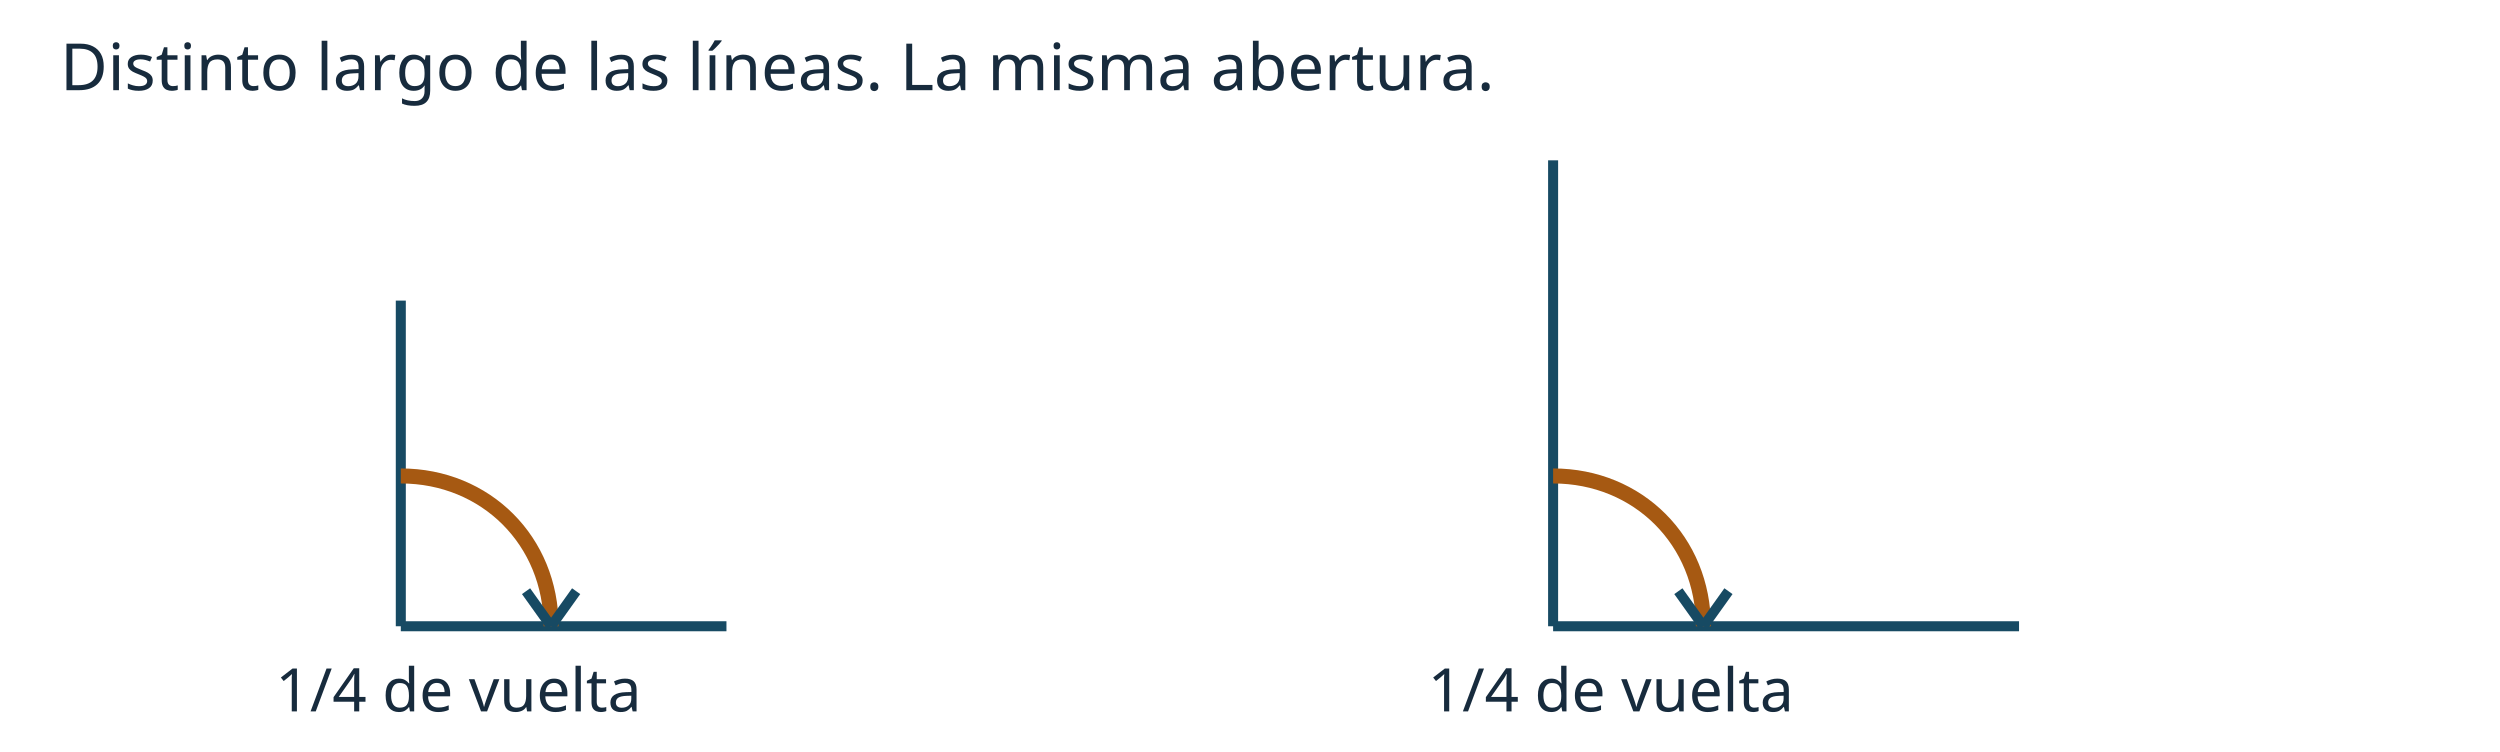
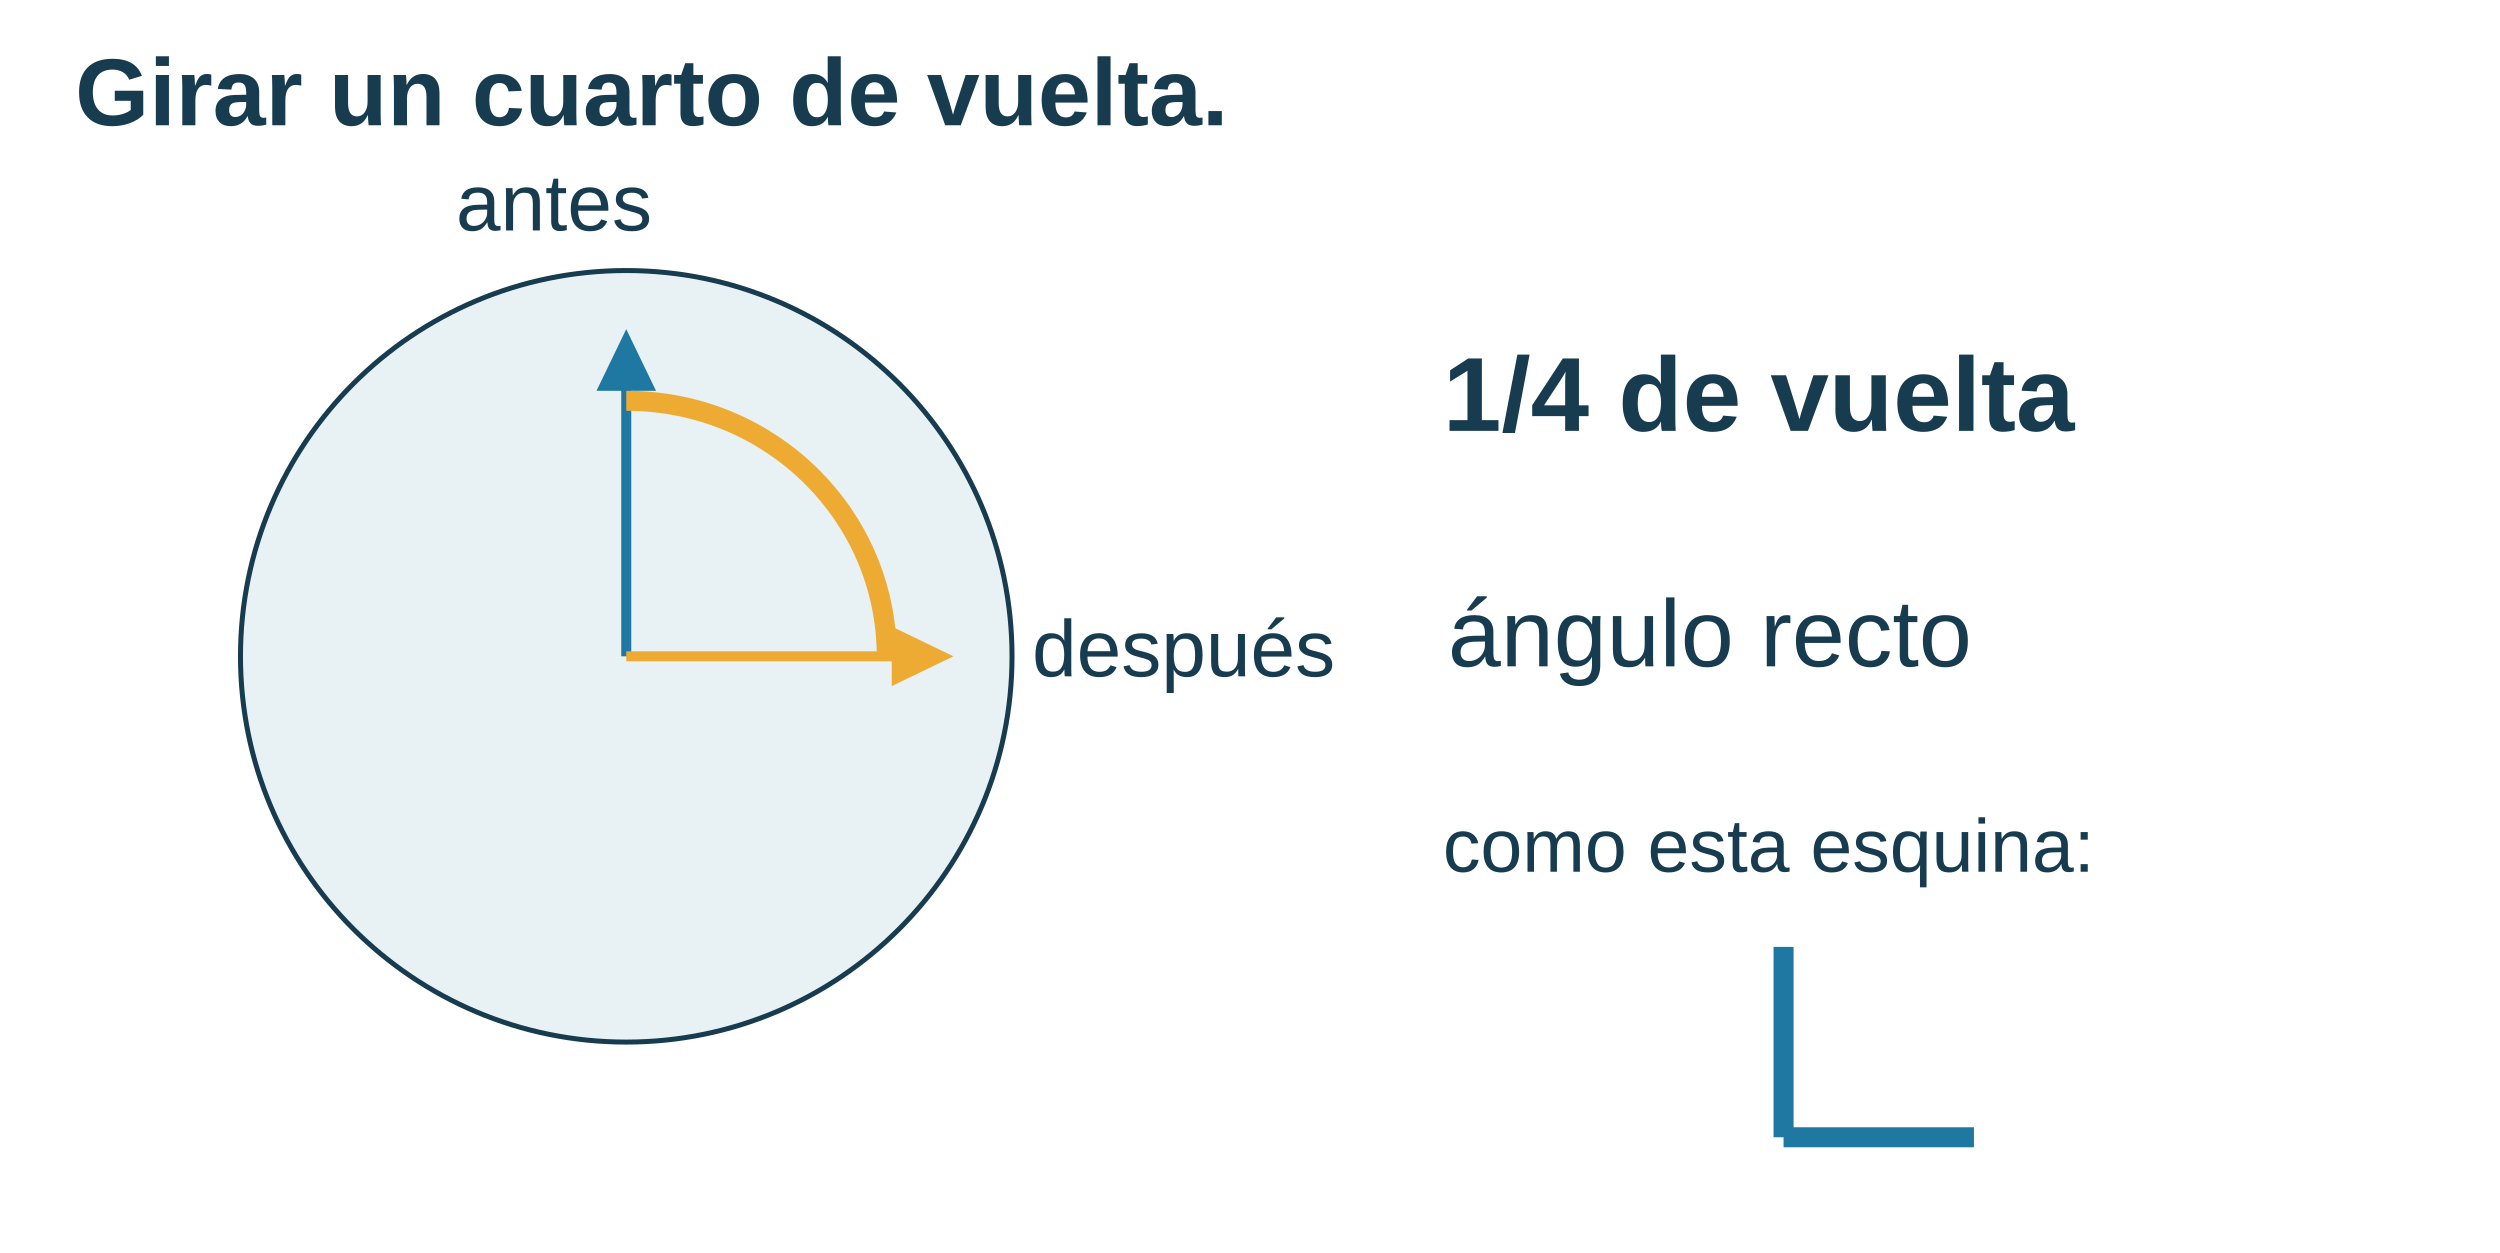
- <svg xmlns="http://www.w3.org/2000/svg" width="499" height="150" preserveAspectRatio="xMinYMin meet" viewBox="0 0 499 150" version="1.0" fill-rule="evenodd">
+ <svg xmlns="http://www.w3.org/2000/svg" width="499" height="250" preserveAspectRatio="xMinYMin meet" viewBox="0 0 499 250" version="1.0" fill-rule="evenodd">
  <clipPath id="clip">
-     <rect x="0" y="0" width="499" height="150" />
+     <rect x="0" y="0" width="499" height="250" />
  </clipPath>
-   <g id="group" transform="scale(1,-1) translate(0,-150)" style="clip-path: url(#clip)">
+   <g id="group" transform="scale(1,-1) translate(0,-250)" style="clip-path: url(#clip)">
    <g transform="">
-       <path d="M 80,25 L 80,90 Z" style="stroke: rgb(9%,29%,39%); stroke-linecap: butt; stroke-width: 2;" />
-       <path d="M 80,25 L 145,25 Z" style="stroke: rgb(9%,29%,39%); stroke-linecap: butt; stroke-width: 2;" />
-       <path d="M 80 55 C 97 55 110 42 110 25 " style="stroke: rgb(65%,35%,7%); stroke-linecap: butt; stroke-width: 3; fill: none; fill-rule: evenodd;" />
-       <path d="M 105,32 L 110,25 Z" style="stroke: rgb(9%,29%,39%); stroke-linecap: butt; stroke-width: 2;" />
-       <path d="M 115,32 L 110,25 Z" style="stroke: rgb(9%,29%,39%); stroke-linecap: butt; stroke-width: 2;" />
-       <text x="55" y="8" style="font-family: Ficha; font-size: 12px;fill: rgb(9%,17%,24%); stroke:none;" transform="translate(0,16) scale(1,-1)">1/4 de vuelta</text>
-       <path d="M 310,25 L 310,118 Z" style="stroke: rgb(9%,29%,39%); stroke-linecap: butt; stroke-width: 2;" />
-       <path d="M 310,25 L 403,25 Z" style="stroke: rgb(9%,29%,39%); stroke-linecap: butt; stroke-width: 2;" />
-       <path d="M 310 55 C 327 55 340 42 340 25 " style="stroke: rgb(65%,35%,7%); stroke-linecap: butt; stroke-width: 3; fill: none; fill-rule: evenodd;" />
-       <path d="M 335,32 L 340,25 Z" style="stroke: rgb(9%,29%,39%); stroke-linecap: butt; stroke-width: 2;" />
-       <path d="M 345,32 L 340,25 Z" style="stroke: rgb(9%,29%,39%); stroke-linecap: butt; stroke-width: 2;" />
-       <text x="285" y="8" style="font-family: Ficha; font-size: 12px;fill: rgb(9%,17%,24%); stroke:none;" transform="translate(0,16) scale(1,-1)">1/4 de vuelta</text>
-       <text x="12" y="132" style="font-family: Ficha; font-size: 13px;fill: rgb(9%,17%,24%); stroke:none;" transform="translate(0,264) scale(1,-1)">Distinto largo de las líneas. La misma abertura.</text>
+       <text x="15" y="225" style="font-family: Arial, sans-serif; font-weight: 700; font-size: 19px;fill: rgb(9%,23%,31%); stroke:none;" transform="translate(0,450) scale(1,-1)">Girar un cuarto de vuelta.</text>
+       <circle cx="125" cy="119" r="77" style="stroke: rgb(9%,23%,31%); stroke-linecap: butt; stroke-width: 1; fill: rgb(91%,95%,96%); fill-rule: evenodd;" />
+       <path d="M 125,119 L 125,182 Z" style="stroke: rgb(12%,47%,63%); stroke-linecap: butt; stroke-width: 2;" />
+       <polygon points="125 182, 120.65 172.995, 129.35 172.995" style="stroke: rgb(12%,47%,63%); stroke-linecap: butt; stroke-width: 2; fill: rgb(12%,47%,63%); fill-rule: evenodd;" />
+       <path d="M 125,119 L 188,119 Z" style="stroke: rgb(93%,67%,20%); stroke-linecap: butt; stroke-width: 2;" />
+       <polygon points="188 119, 178.995 123.35, 178.995 114.65" style="stroke: rgb(93%,67%,20%); stroke-linecap: butt; stroke-width: 2; fill: rgb(93%,67%,20%); fill-rule: evenodd;" />
+       <text x="91" y="204" style="font-family: Arial, sans-serif; font-size: 16px;fill: rgb(9%,23%,31%); stroke:none;" transform="translate(0,408) scale(1,-1)">antes</text>
+       <text x="206" y="115" style="font-family: Arial, sans-serif; font-size: 16px;fill: rgb(9%,23%,31%); stroke:none;" transform="translate(0,230) scale(1,-1)">después</text>
+       <path d="M 125 170 C 154 170 177 147 177 119 " style="stroke: rgb(93%,67%,20%); stroke-linecap: butt; stroke-width: 4; fill: none; fill-rule: evenodd;" />
+       <text x="288" y="164" style="font-family: Arial, sans-serif; font-weight: 700; font-size: 21px;fill: rgb(9%,23%,31%); stroke:none;" transform="translate(0,328) scale(1,-1)">1/4 de vuelta</text>
+       <text x="289" y="117" style="font-family: Arial, sans-serif; font-size: 19px;fill: rgb(9%,23%,31%); stroke:none;" transform="translate(0,234) scale(1,-1)">ángulo recto</text>
+       <text x="288" y="76" style="font-family: Arial, sans-serif; font-size: 15px;fill: rgb(9%,23%,31%); stroke:none;" transform="translate(0,152) scale(1,-1)">como esta esquina:</text>
+       <path d="M 356,23 L 356,61 Z" style="stroke: rgb(12%,47%,63%); stroke-linecap: butt; stroke-width: 4;" />
+       <path d="M 356,23 L 394,23 Z" style="stroke: rgb(12%,47%,63%); stroke-linecap: butt; stroke-width: 4;" />
    </g>
  </g>
</svg>
